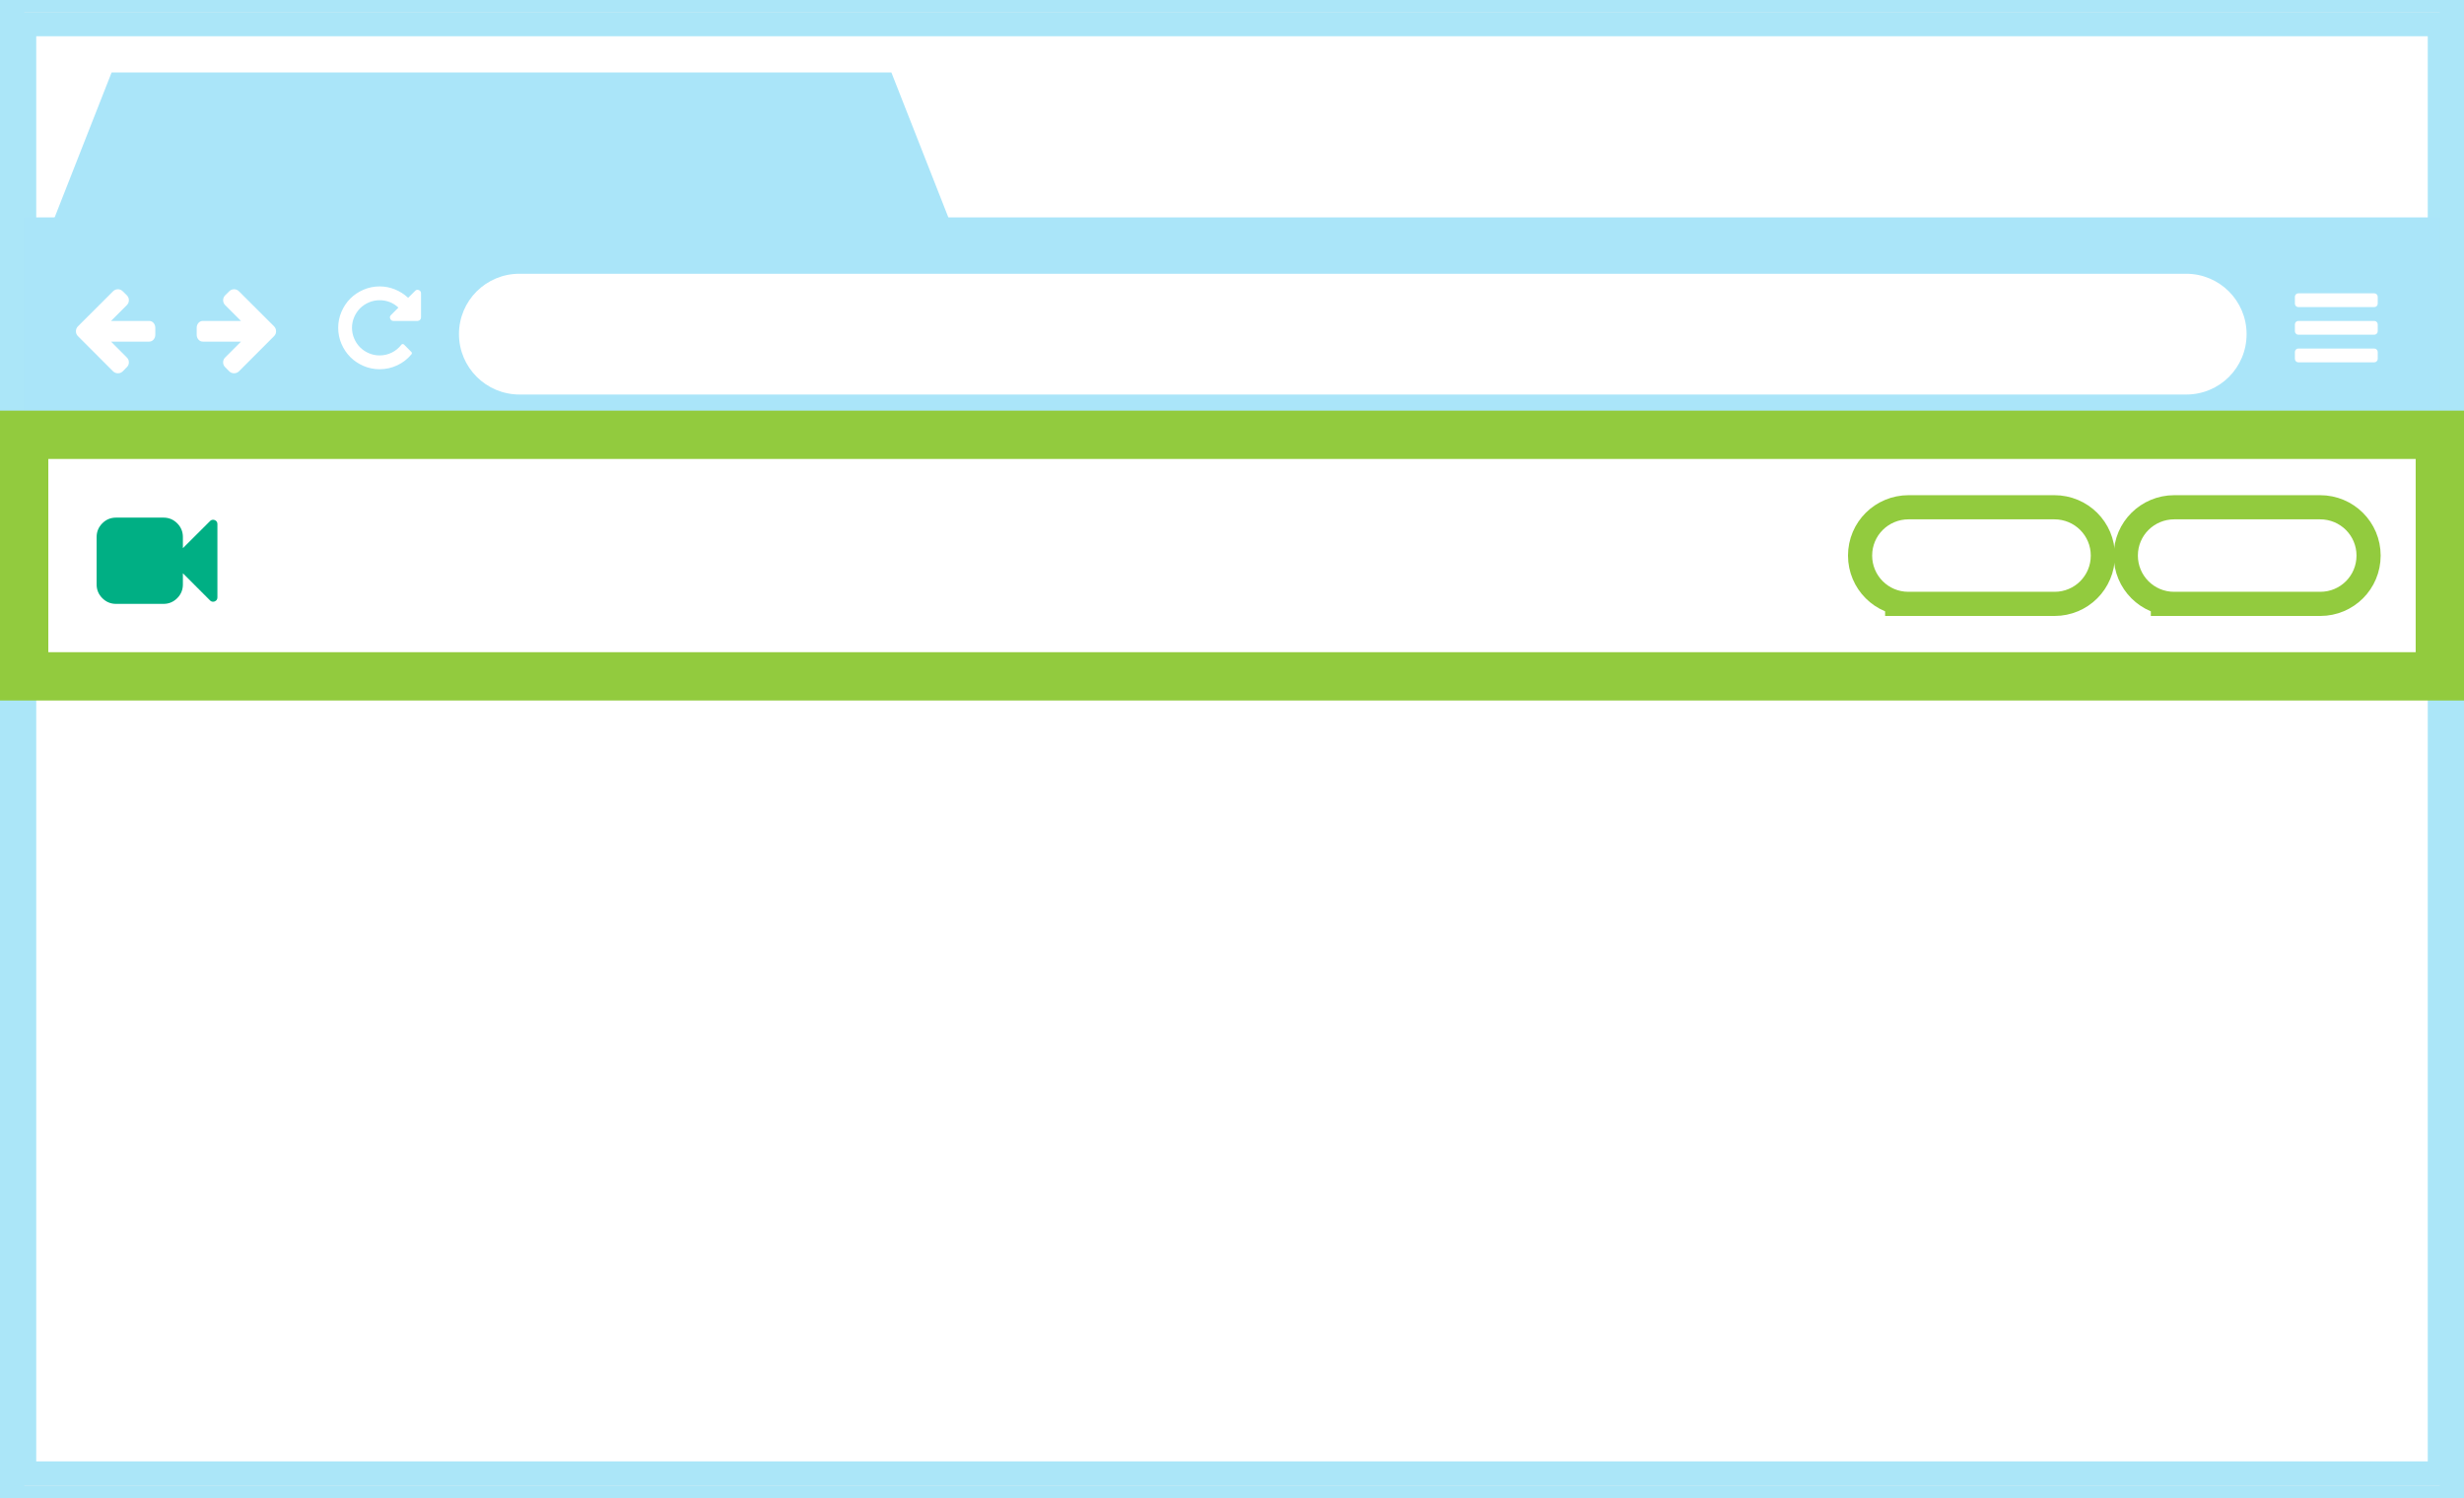
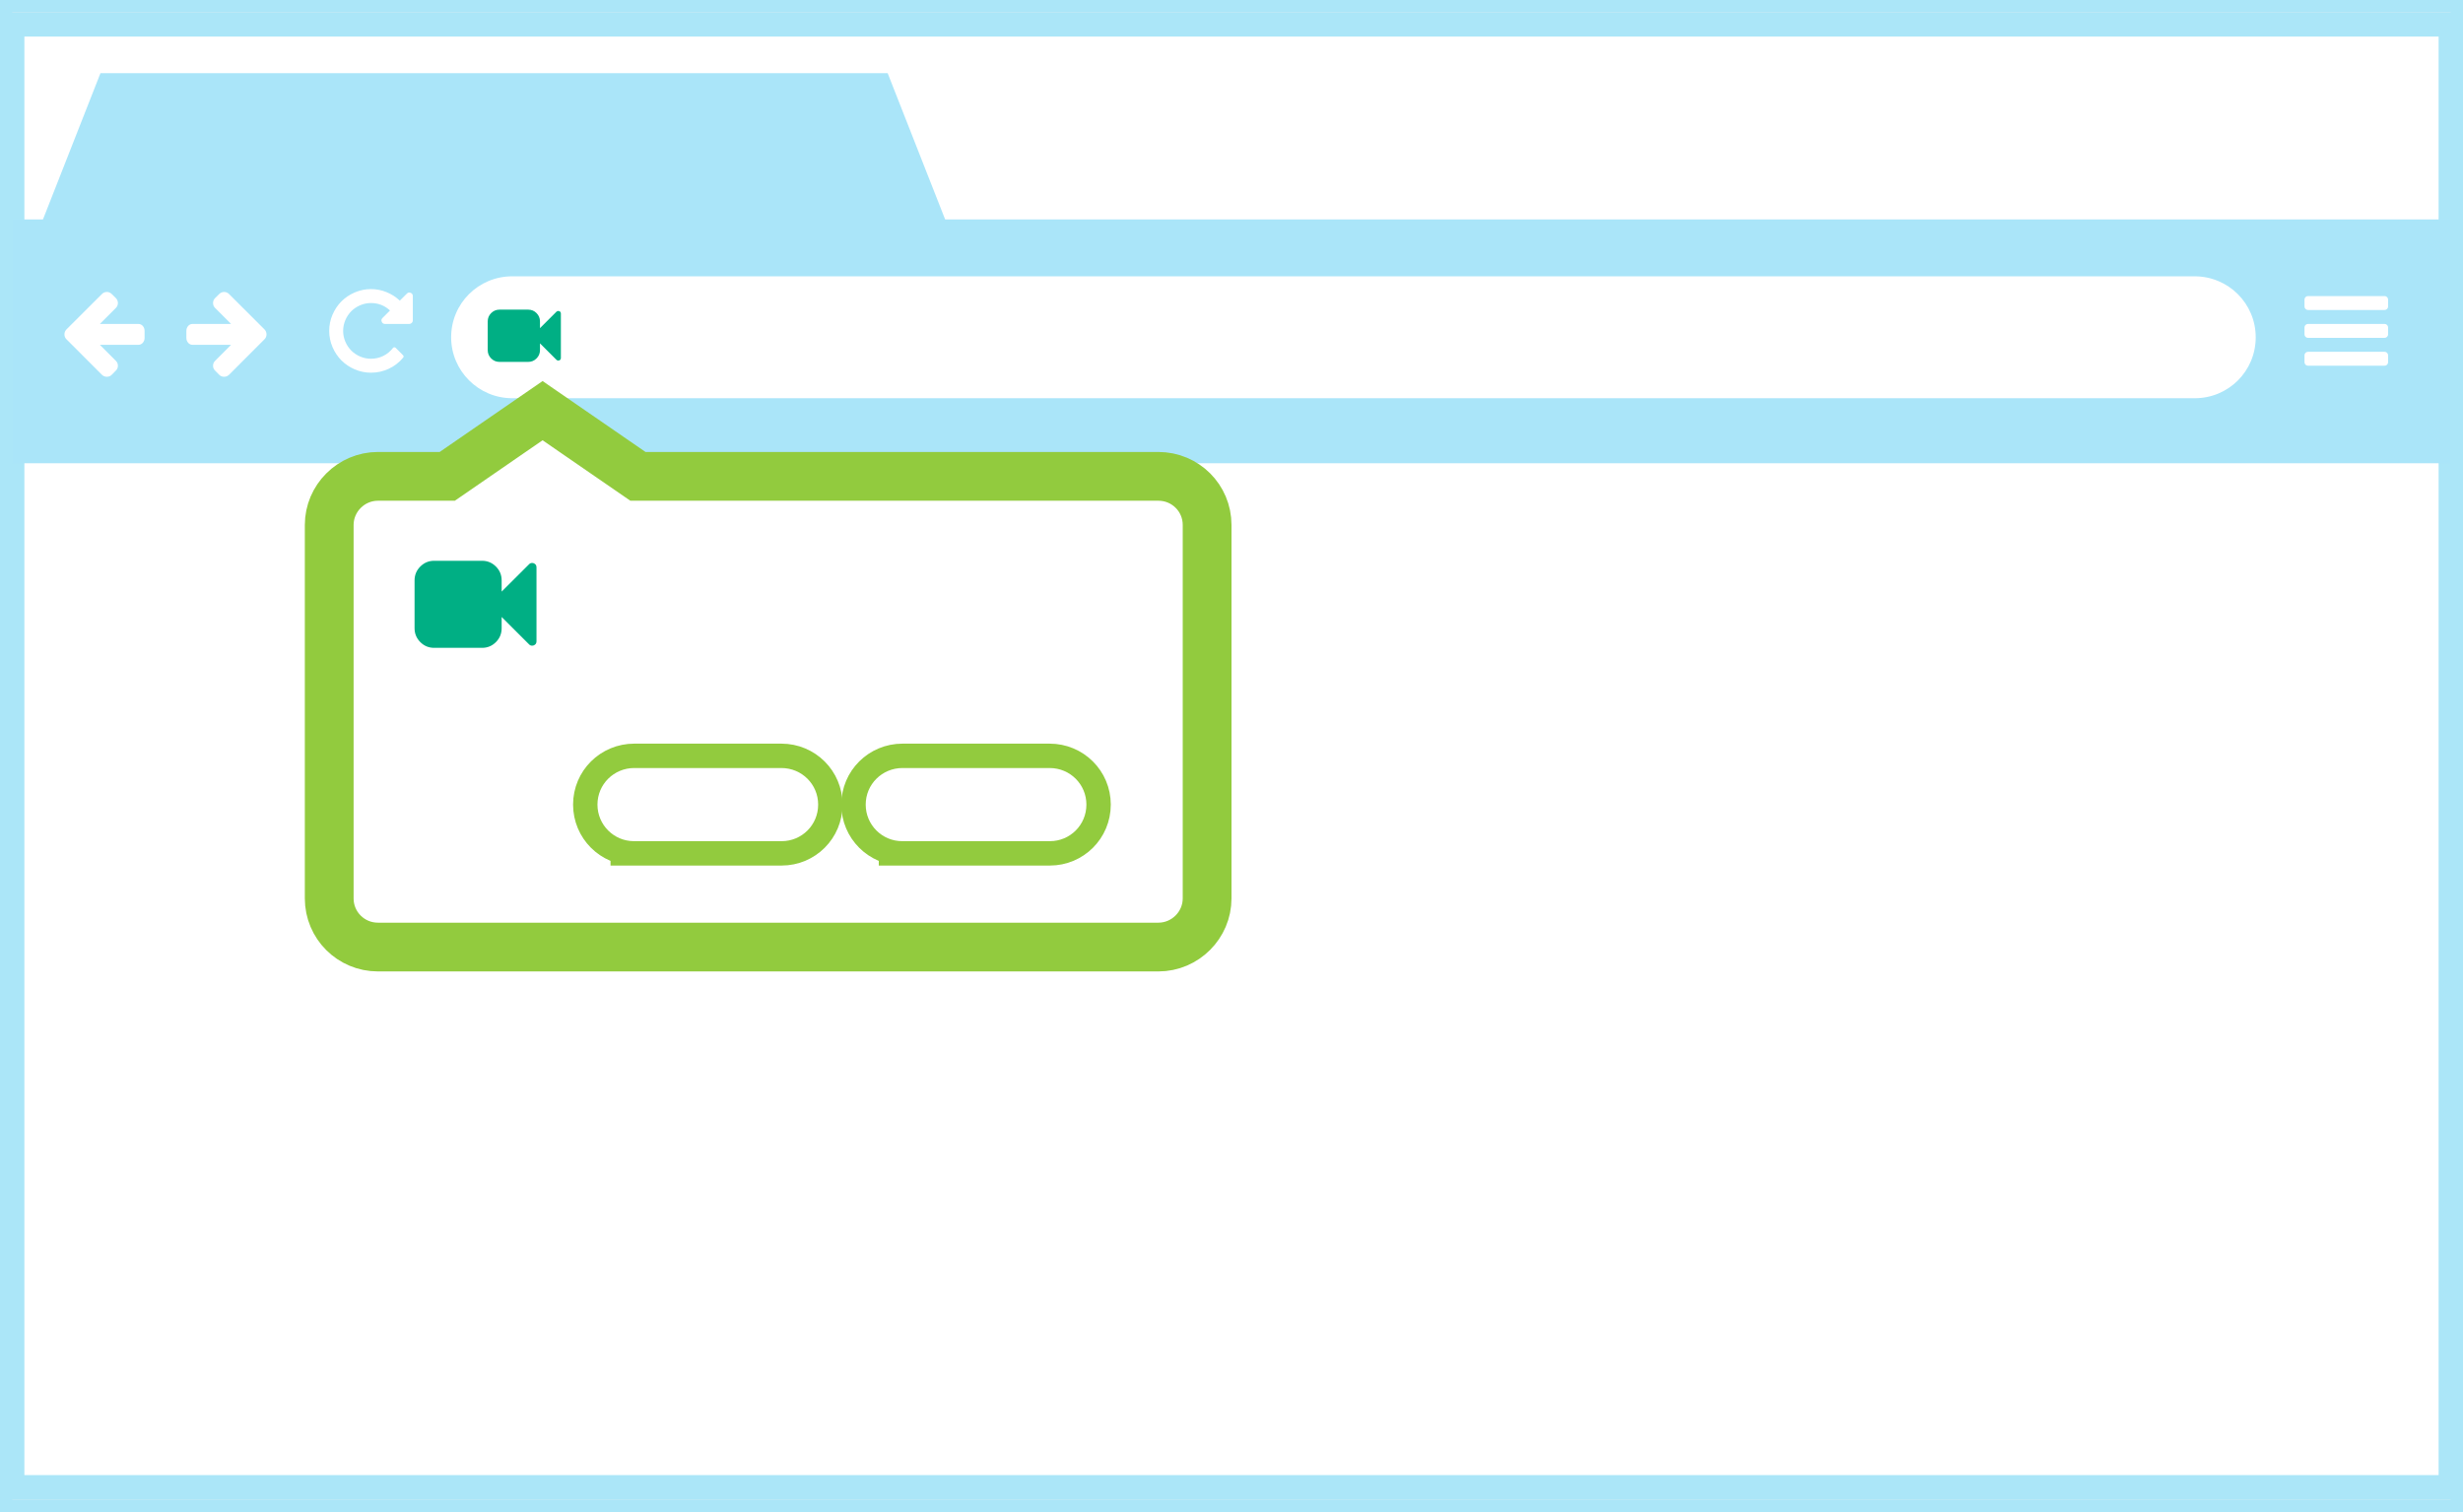
- <svg xmlns="http://www.w3.org/2000/svg" width="102px" height="62px" viewBox="0 0 102 62">
-   <g stroke="none" fill="none" fill-rule="evenodd">
-     <g transform="translate(0.5,0)">
-       <rect stroke="#abe6f8" fill="#fff" x="0.5" y="1" width="100" height="60" />
-       <path fill="#aae5f9" d="M36.4,3 L39.02,9.667 L34.833,9.667 L5.688,9.667 L1.5,9.667 L4.12,3 L36.4,3 Z" />
-       <rect fill="#aae5f9" x="0.5" y="9" width="100" height="10" />
-       <path fill="#fff" d="M21.005,11.333 C19.621,11.333 18.5,12.443 18.5,13.833 L18.5,13.833 C18.5,15.214 19.625,16.333 21.006,16.333 L40.882,16.333 L90.003,16.333 C91.382,16.333 92.5,15.224 92.5,13.833 L92.5,13.833 C92.5,12.453 91.382,11.333 89.995,11.333 L21.005,11.333 Z" />
-       <rect stroke="#abe6f8" width="101" height="62" />
-       <g transform="translate(0,18)">
-         <rect stroke="#92cb3e" stroke-width="2" fill="#fff" x="0.5" width="100" height="10" />
-         <path stroke="#92cb3e" fill="#fff" d="M89.51,3 C88.4,3 87.5,3.888 87.5,5 L87.5,5 C87.5,6.105 88.393,7 89.497,7 L88.536,7 C89.643,7 91.436,7 92.533,7 L95.553,7 C96.656,7 97.55,6.112 97.55,5 L97.55,5 C97.55,3.895 96.658,3 95.54,3 L89.51,3 Z" />
-         <path stroke="#92cb3e" fill="#fff" d="M78.51,3 C77.4,3 76.5,3.888 76.5,5 L76.5,5 C76.5,6.105 77.393,7 78.497,7 L77.536,7 C78.643,7 80.436,7 81.533,7 L84.553,7 C85.656,7 86.55,6.112 86.55,5 L86.55,5 C86.55,3.895 85.658,3 84.54,3 L78.51,3 Z" />
-         <path fill="#00af84" d="M8.5,3.696 L8.5,6.732 C8.5,6.81 8.464,6.865 8.391,6.897 C8.367,6.906 8.344,6.911 8.321,6.911 C8.271,6.911 8.229,6.893 8.196,6.858 L7.071,5.733 L7.071,6.196 C7.071,6.418 6.993,6.607 6.836,6.764 C6.678,6.921 6.489,7 6.268,7 L4.304,7 C4.082,7 3.893,6.921 3.736,6.764 C3.579,6.607 3.5,6.418 3.5,6.196 L3.5,4.232 C3.5,4.011 3.579,3.822 3.736,3.664 C3.893,3.507 4.082,3.429 4.304,3.429 L6.268,3.429 C6.489,3.429 6.678,3.507 6.836,3.664 C6.993,3.822 7.071,4.011 7.071,4.232 L7.071,4.693 L8.196,3.571 C8.229,3.536 8.271,3.518 8.321,3.518 C8.344,3.518 8.367,3.523 8.391,3.532 C8.464,3.563 8.5,3.618 8.5,3.696 L8.5,3.696 Z" />
-       </g>
-       <path fill="#fff" d="M97.929,14.571 L97.929,14.857 C97.929,14.896 97.914,14.929 97.886,14.958 C97.858,14.986 97.824,15 97.786,15 L94.643,15 C94.604,15 94.571,14.986 94.542,14.958 C94.514,14.929 94.5,14.896 94.5,14.857 L94.5,14.571 C94.5,14.533 94.514,14.499 94.542,14.471 C94.571,14.443 94.604,14.429 94.643,14.429 L97.786,14.429 C97.824,14.429 97.858,14.443 97.886,14.471 C97.914,14.499 97.929,14.533 97.929,14.571 L97.929,14.571 Z M97.929,13.429 L97.929,13.714 C97.929,13.753 97.914,13.786 97.886,13.815 C97.858,13.843 97.824,13.857 97.786,13.857 L94.643,13.857 C94.604,13.857 94.571,13.843 94.542,13.815 C94.514,13.786 94.5,13.753 94.5,13.714 L94.5,13.429 C94.5,13.39 94.514,13.356 94.542,13.328 C94.571,13.3 94.604,13.286 94.643,13.286 L97.786,13.286 C97.824,13.286 97.858,13.3 97.886,13.328 C97.914,13.356 97.929,13.39 97.929,13.429 L97.929,13.429 Z M97.929,12.286 L97.929,12.571 C97.929,12.61 97.914,12.644 97.886,12.672 C97.858,12.7 97.824,12.714 97.786,12.714 L94.643,12.714 C94.604,12.714 94.571,12.7 94.542,12.672 C94.514,12.644 94.5,12.61 94.5,12.571 L94.5,12.286 C94.5,12.247 94.514,12.214 94.542,12.185 C94.571,12.157 94.604,12.143 94.643,12.143 L97.786,12.143 C97.824,12.143 97.858,12.157 97.886,12.185 C97.914,12.214 97.929,12.247 97.929,12.286 L97.929,12.286 Z" />
-       <path fill="#fff" d="M5.929,13.571 L5.929,13.857 C5.929,13.936 5.904,14.003 5.856,14.059 C5.808,14.115 5.745,14.143 5.667,14.143 L4.096,14.143 L4.75,14.799 C4.807,14.853 4.835,14.92 4.835,15 C4.835,15.08 4.807,15.147 4.75,15.201 L4.583,15.371 C4.528,15.426 4.461,15.453 4.382,15.453 C4.304,15.453 4.237,15.426 4.179,15.371 L2.725,13.915 C2.67,13.86 2.643,13.793 2.643,13.714 C2.643,13.637 2.67,13.569 2.725,13.511 L4.179,12.06 C4.235,12.004 4.303,11.975 4.382,11.975 C4.459,11.975 4.526,12.004 4.583,12.06 L4.75,12.225 C4.807,12.282 4.835,12.35 4.835,12.429 C4.835,12.507 4.807,12.575 4.75,12.632 L4.096,13.286 L5.667,13.286 C5.745,13.286 5.808,13.314 5.856,13.369 C5.904,13.425 5.929,13.493 5.929,13.571 L5.929,13.571 Z" />
-       <path fill="#fff" d="M10.929,13.571 L10.929,13.857 C10.929,13.936 10.904,14.003 10.856,14.059 C10.808,14.115 10.745,14.143 10.667,14.143 L9.096,14.143 L9.75,14.799 C9.807,14.853 9.835,14.92 9.835,15 C9.835,15.08 9.807,15.147 9.75,15.201 L9.583,15.371 C9.528,15.426 9.461,15.453 9.382,15.453 C9.304,15.453 9.237,15.426 9.179,15.371 L7.725,13.915 C7.67,13.86 7.643,13.793 7.643,13.714 C7.643,13.637 7.67,13.569 7.725,13.511 L9.179,12.06 C9.235,12.004 9.303,11.975 9.382,11.975 C9.459,11.975 9.526,12.004 9.583,12.06 L9.75,12.225 C9.807,12.282 9.835,12.35 9.835,12.429 C9.835,12.507 9.807,12.575 9.75,12.632 L9.096,13.286 L10.667,13.286 C10.745,13.286 10.808,13.314 10.856,13.369 C10.904,13.425 10.929,13.493 10.929,13.571 L10.929,13.571 Z" transform="translate(9.285714, 13.71429) scale(-1, 1) translate(-9.285714, -13.71429) " />
-       <path fill="#fff" d="M16.929,12.143 L16.929,13.143 C16.929,13.182 16.914,13.215 16.886,13.243 C16.858,13.272 16.824,13.286 16.786,13.286 L15.786,13.286 C15.723,13.286 15.679,13.256 15.654,13.196 C15.629,13.138 15.639,13.087 15.685,13.042 L15.993,12.734 C15.773,12.531 15.513,12.429 15.214,12.429 C15.06,12.429 14.912,12.459 14.771,12.519 C14.631,12.579 14.509,12.661 14.406,12.763 C14.304,12.866 14.222,12.988 14.162,13.128 C14.102,13.269 14.071,13.417 14.071,13.571 C14.071,13.726 14.102,13.874 14.162,14.015 C14.222,14.155 14.304,14.277 14.406,14.379 C14.509,14.482 14.631,14.564 14.771,14.624 C14.912,14.684 15.06,14.714 15.214,14.714 C15.391,14.714 15.559,14.676 15.717,14.598 C15.874,14.521 16.007,14.411 16.116,14.27 C16.126,14.255 16.144,14.246 16.167,14.243 C16.188,14.243 16.207,14.25 16.223,14.263 L16.529,14.571 C16.542,14.583 16.549,14.599 16.55,14.617 C16.551,14.636 16.545,14.653 16.533,14.667 C16.371,14.864 16.175,15.016 15.944,15.124 C15.714,15.232 15.47,15.286 15.214,15.286 C14.982,15.286 14.76,15.24 14.549,15.15 C14.338,15.059 14.156,14.937 14.002,14.783 C13.849,14.63 13.727,14.448 13.636,14.237 C13.545,14.025 13.5,13.804 13.5,13.571 C13.5,13.339 13.545,13.118 13.636,12.906 C13.727,12.695 13.849,12.513 14.002,12.359 C14.156,12.206 14.338,12.084 14.549,11.993 C14.76,11.903 14.982,11.857 15.214,11.857 C15.433,11.857 15.645,11.898 15.849,11.981 C16.054,12.064 16.236,12.18 16.395,12.33 L16.685,12.042 C16.728,11.996 16.781,11.986 16.842,12.011 C16.9,12.036 16.929,12.08 16.929,12.143 L16.929,12.143 Z" />
+ <svg xmlns="http://www.w3.org/2000/svg" width="101px" height="62px" viewBox="0 0 101 62" version="1.1">
+   <defs />
+   <g id="Page-1" stroke="none" stroke-width="1" fill="none" fill-rule="evenodd">
+     <g id="Group-16-Copy">
+       <rect id="Rectangle-59" stroke="#ABE6F8" fill="#FFFFFF" x="0.5" y="1" width="100" height="60" />
+       <path d="M36.4,3 L39.02,9.667 L34.833,9.667 L5.688,9.667 L1.5,9.667 L4.12,3 L36.4,3 Z" id="Rectangle-50" fill="#AAE5F9" />
+       <rect id="Rectangle-51" fill="#AAE5F9" x="0.5" y="9" width="100" height="10" />
+       <path d="M21.005,11.333 C19.621,11.333 18.5,12.443 18.5,13.833 L18.5,13.833 C18.5,15.214 19.625,16.333 21.006,16.333 L40.882,16.333 L90.003,16.333 C91.382,16.333 92.5,15.224 92.5,13.833 L92.5,13.833 C92.5,12.453 91.382,11.333 89.995,11.333 L21.005,11.333 Z" id="Rectangle-52" fill="#FFFFFF" />
+       <rect id="Rectangle-73" stroke="#ABE6F8" x="0" y="0" width="101" height="62" />
+       <path d="M97.929,14.571 L97.929,14.857 C97.929,14.896 97.914,14.929 97.886,14.958 C97.858,14.986 97.824,15 97.786,15 L94.643,15 C94.604,15 94.571,14.986 94.542,14.958 C94.514,14.929 94.5,14.896 94.5,14.857 L94.5,14.571 C94.5,14.533 94.514,14.499 94.542,14.471 C94.571,14.443 94.604,14.429 94.643,14.429 L97.786,14.429 C97.824,14.429 97.858,14.443 97.886,14.471 C97.914,14.499 97.929,14.533 97.929,14.571 L97.929,14.571 Z M97.929,13.429 L97.929,13.714 C97.929,13.753 97.914,13.786 97.886,13.815 C97.858,13.843 97.824,13.857 97.786,13.857 L94.643,13.857 C94.604,13.857 94.571,13.843 94.542,13.815 C94.514,13.786 94.5,13.753 94.5,13.714 L94.5,13.429 C94.5,13.39 94.514,13.356 94.542,13.328 C94.571,13.3 94.604,13.286 94.643,13.286 L97.786,13.286 C97.824,13.286 97.858,13.3 97.886,13.328 C97.914,13.356 97.929,13.39 97.929,13.429 L97.929,13.429 Z M97.929,12.286 L97.929,12.571 C97.929,12.61 97.914,12.644 97.886,12.672 C97.858,12.7 97.824,12.714 97.786,12.714 L94.643,12.714 C94.604,12.714 94.571,12.7 94.542,12.672 C94.514,12.644 94.5,12.61 94.5,12.571 L94.5,12.286 C94.5,12.247 94.514,12.214 94.542,12.185 C94.571,12.157 94.604,12.143 94.643,12.143 L97.786,12.143 C97.824,12.143 97.858,12.157 97.886,12.185 C97.914,12.214 97.929,12.247 97.929,12.286 L97.929,12.286 Z" id="-7" fill="#FFFFFF" />
+       <path d="M5.929,13.571 L5.929,13.857 C5.929,13.936 5.904,14.003 5.856,14.059 C5.808,14.115 5.745,14.143 5.667,14.143 L4.096,14.143 L4.75,14.799 C4.807,14.853 4.835,14.92 4.835,15 C4.835,15.08 4.807,15.147 4.75,15.201 L4.583,15.371 C4.528,15.426 4.461,15.453 4.382,15.453 C4.304,15.453 4.237,15.426 4.179,15.371 L2.725,13.915 C2.67,13.86 2.643,13.793 2.643,13.714 C2.643,13.637 2.67,13.569 2.725,13.511 L4.179,12.06 C4.235,12.004 4.303,11.975 4.382,11.975 C4.459,11.975 4.526,12.004 4.583,12.06 L4.75,12.225 C4.807,12.282 4.835,12.35 4.835,12.429 C4.835,12.507 4.807,12.575 4.75,12.632 L4.096,13.286 L5.667,13.286 C5.745,13.286 5.808,13.314 5.856,13.369 C5.904,13.425 5.929,13.493 5.929,13.571 L5.929,13.571 Z" id="Type-something-13" fill="#FFFFFF" />
+       <path d="M10.929,13.571 L10.929,13.857 C10.929,13.936 10.904,14.003 10.856,14.059 C10.808,14.115 10.745,14.143 10.667,14.143 L9.096,14.143 L9.75,14.799 C9.807,14.853 9.835,14.92 9.835,15 C9.835,15.08 9.807,15.147 9.75,15.201 L9.583,15.371 C9.528,15.426 9.461,15.453 9.382,15.453 C9.304,15.453 9.237,15.426 9.179,15.371 L7.725,13.915 C7.67,13.86 7.643,13.793 7.643,13.714 C7.643,13.637 7.67,13.569 7.725,13.511 L9.179,12.06 C9.235,12.004 9.303,11.975 9.382,11.975 C9.459,11.975 9.526,12.004 9.583,12.06 L9.75,12.225 C9.807,12.282 9.835,12.35 9.835,12.429 C9.835,12.507 9.807,12.575 9.75,12.632 L9.096,13.286 L10.667,13.286 C10.745,13.286 10.808,13.314 10.856,13.369 C10.904,13.425 10.929,13.493 10.929,13.571 L10.929,13.571 Z" id="Type-something-14" fill="#FFFFFF" transform="translate(9.285714, 13.71429) scale(-1, 1) translate(-9.285714, -13.71429) " />
+       <path d="M16.929,12.143 L16.929,13.143 C16.929,13.182 16.914,13.215 16.886,13.243 C16.858,13.272 16.824,13.286 16.786,13.286 L15.786,13.286 C15.723,13.286 15.679,13.256 15.654,13.196 C15.629,13.138 15.639,13.087 15.685,13.042 L15.993,12.734 C15.773,12.531 15.513,12.429 15.214,12.429 C15.06,12.429 14.912,12.459 14.771,12.519 C14.631,12.579 14.509,12.661 14.406,12.763 C14.304,12.866 14.222,12.988 14.162,13.128 C14.102,13.269 14.071,13.417 14.071,13.571 C14.071,13.726 14.102,13.874 14.162,14.015 C14.222,14.155 14.304,14.277 14.406,14.379 C14.509,14.482 14.631,14.564 14.771,14.624 C14.912,14.684 15.06,14.714 15.214,14.714 C15.391,14.714 15.559,14.676 15.717,14.598 C15.874,14.521 16.007,14.411 16.116,14.27 C16.126,14.255 16.144,14.246 16.167,14.243 C16.188,14.243 16.207,14.25 16.223,14.263 L16.529,14.571 C16.542,14.583 16.549,14.599 16.55,14.617 C16.551,14.636 16.545,14.653 16.533,14.667 C16.371,14.864 16.175,15.016 15.944,15.124 C15.714,15.232 15.47,15.286 15.214,15.286 C14.982,15.286 14.76,15.24 14.549,15.15 C14.338,15.059 14.156,14.937 14.002,14.783 C13.849,14.63 13.727,14.448 13.636,14.237 C13.545,14.025 13.5,13.804 13.5,13.571 C13.5,13.339 13.545,13.118 13.636,12.906 C13.727,12.695 13.849,12.513 14.002,12.359 C14.156,12.206 14.338,12.084 14.549,11.993 C14.76,11.903 14.982,11.857 15.214,11.857 C15.433,11.857 15.645,11.898 15.849,11.981 C16.054,12.064 16.236,12.18 16.395,12.33 L16.685,12.042 C16.728,11.996 16.781,11.986 16.842,12.011 C16.9,12.036 16.929,12.08 16.929,12.143 L16.929,12.143 Z" id="-5" fill="#FFFFFF" />
    </g>
+     <path d="M26.159,19.537 L47.5,19.537 C48.61,19.537 49.5,20.429 49.5,21.53 L49.5,36.849 C49.5,37.938 48.605,38.843 47.5,38.843 L15.5,38.843 C14.39,38.843 13.5,37.95 13.5,36.849 L13.5,21.53 C13.5,20.442 14.395,19.537 15.5,19.537 L18.341,19.537 L22.25,16.843 L26.159,19.537 Z" id="Rectangle-59-Copy" stroke="#92CB3E" stroke-width="2" fill="#FFFFFF" />
+     <path d="M37.01,31 C35.9,31 35,31.888 35,33 L35,33 C35,34.105 35.893,35 36.997,35 L36.036,35 C37.143,35 38.936,35 40.033,35 L43.053,35 C44.156,35 45.05,34.112 45.05,33 L45.05,33 C45.05,31.895 44.158,31 43.04,31 L37.01,31 Z" id="Rectangle-54-Copy" stroke="#92CB3E" fill="#FFFFFF" />
+     <path d="M26.01,31 C24.9,31 24,31.888 24,33 L24,33 C24,34.105 24.893,35 25.997,35 L25.036,35 C26.143,35 27.936,35 29.033,35 L32.053,35 C33.156,35 34.05,34.112 34.05,33 L34.05,33 C34.05,31.895 33.158,31 32.04,31 L26.01,31 Z" id="Rectangle-55-Copy" stroke="#92CB3E" fill="#FFFFFF" />
+     <path d="M22,23.268 L22,26.304 C22,26.382 21.964,26.437 21.891,26.468 C21.867,26.477 21.844,26.482 21.821,26.482 C21.771,26.482 21.729,26.464 21.696,26.429 L20.571,25.305 L20.571,25.768 C20.571,25.989 20.493,26.178 20.336,26.336 C20.178,26.493 19.989,26.571 19.768,26.571 L17.804,26.571 C17.582,26.571 17.393,26.493 17.236,26.336 C17.079,26.178 17,25.989 17,25.768 L17,23.804 C17,23.582 17.079,23.393 17.236,23.236 C17.393,23.079 17.582,23 17.804,23 L19.768,23 C19.989,23 20.178,23.079 20.336,23.236 C20.493,23.393 20.571,23.582 20.571,23.804 L20.571,24.264 L21.696,23.142 C21.729,23.107 21.771,23.089 21.821,23.089 C21.844,23.089 21.867,23.094 21.891,23.103 C21.964,23.135 22,23.19 22,23.268 L22,23.268 Z" id="-copy" fill="#00AF84" />
+     <path d="M23,12.861 L23,14.682 C23,14.729 22.978,14.762 22.935,14.781 C22.92,14.786 22.906,14.789 22.893,14.789 C22.863,14.789 22.838,14.779 22.818,14.757 L22.143,14.083 L22.143,14.361 C22.143,14.493 22.096,14.607 22.001,14.701 C21.907,14.796 21.794,14.843 21.661,14.843 L20.482,14.843 C20.349,14.843 20.236,14.796 20.141,14.701 C20.047,14.607 20,14.493 20,14.361 L20,13.182 C20,13.049 20.047,12.936 20.141,12.841 C20.236,12.747 20.349,12.7 20.482,12.7 L21.661,12.7 C21.794,12.7 21.907,12.747 22.001,12.841 C22.096,12.936 22.143,13.049 22.143,13.182 L22.143,13.458 L22.818,12.785 C22.838,12.764 22.863,12.754 22.893,12.754 C22.906,12.754 22.92,12.756 22.935,12.762 C22.978,12.781 23,12.814 23,12.861 L23,12.861 Z" id="Type-something-15-Copy" fill="#00AF84" />
  </g>
</svg>
